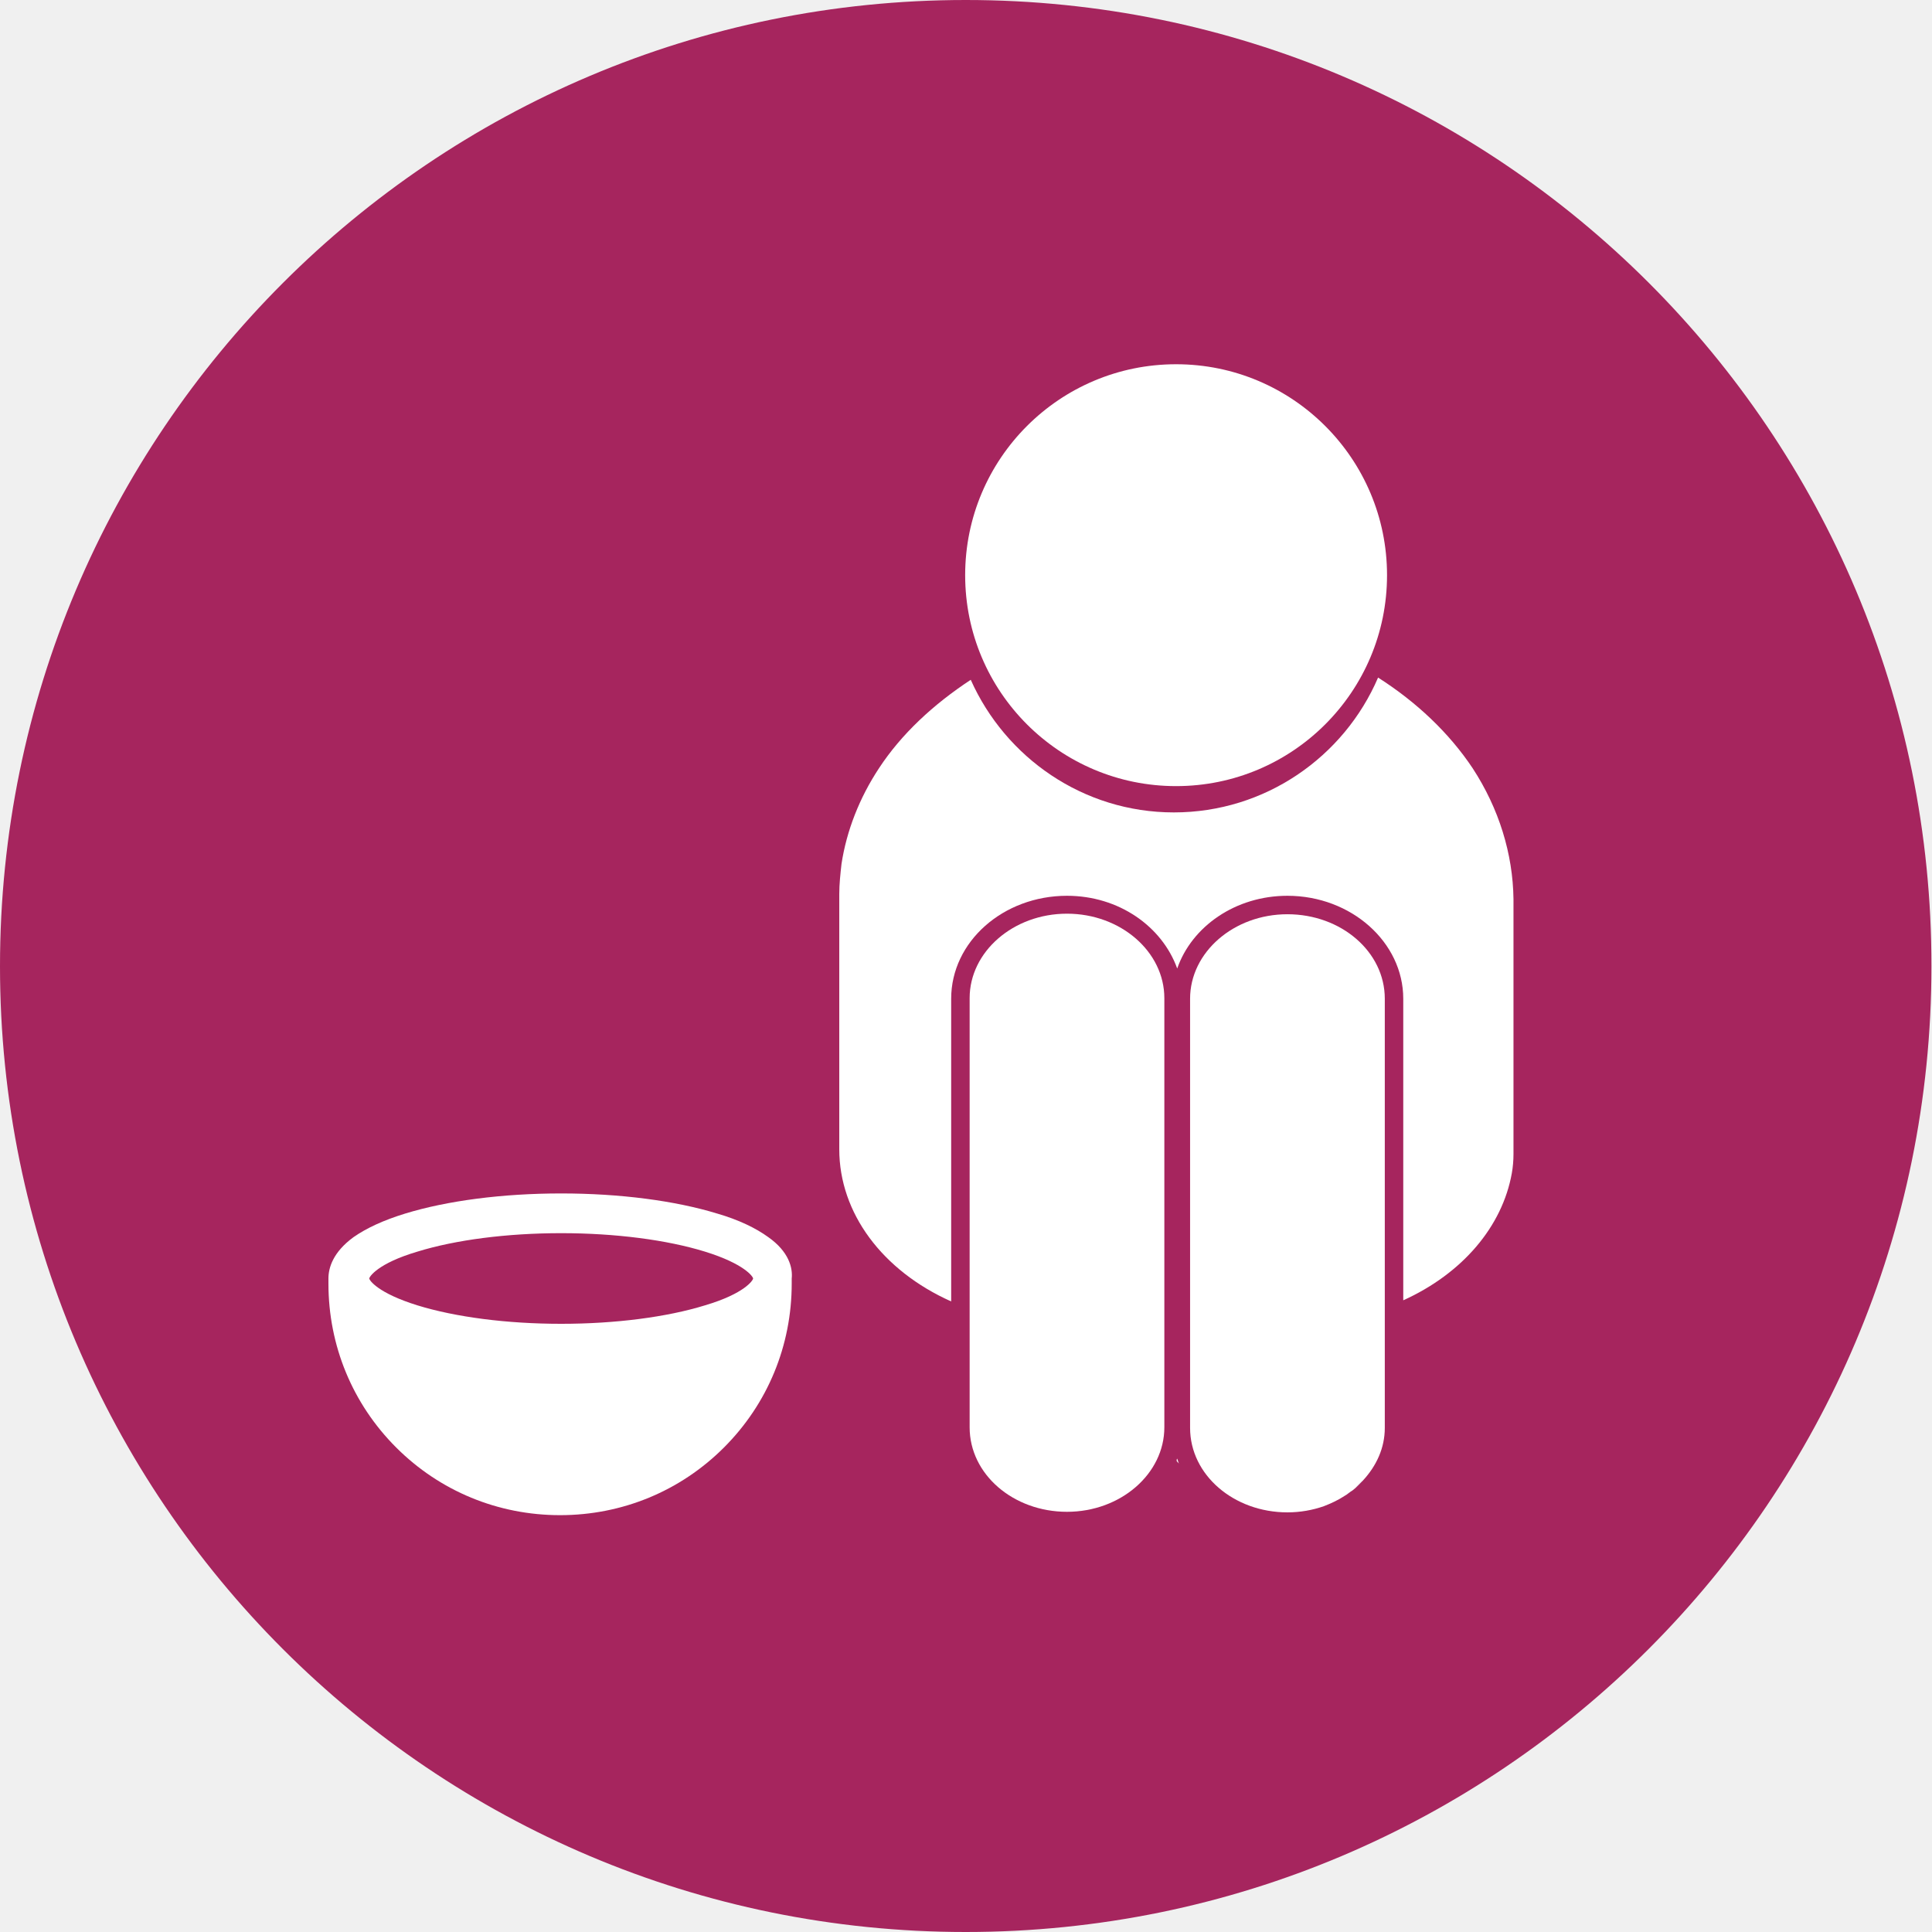
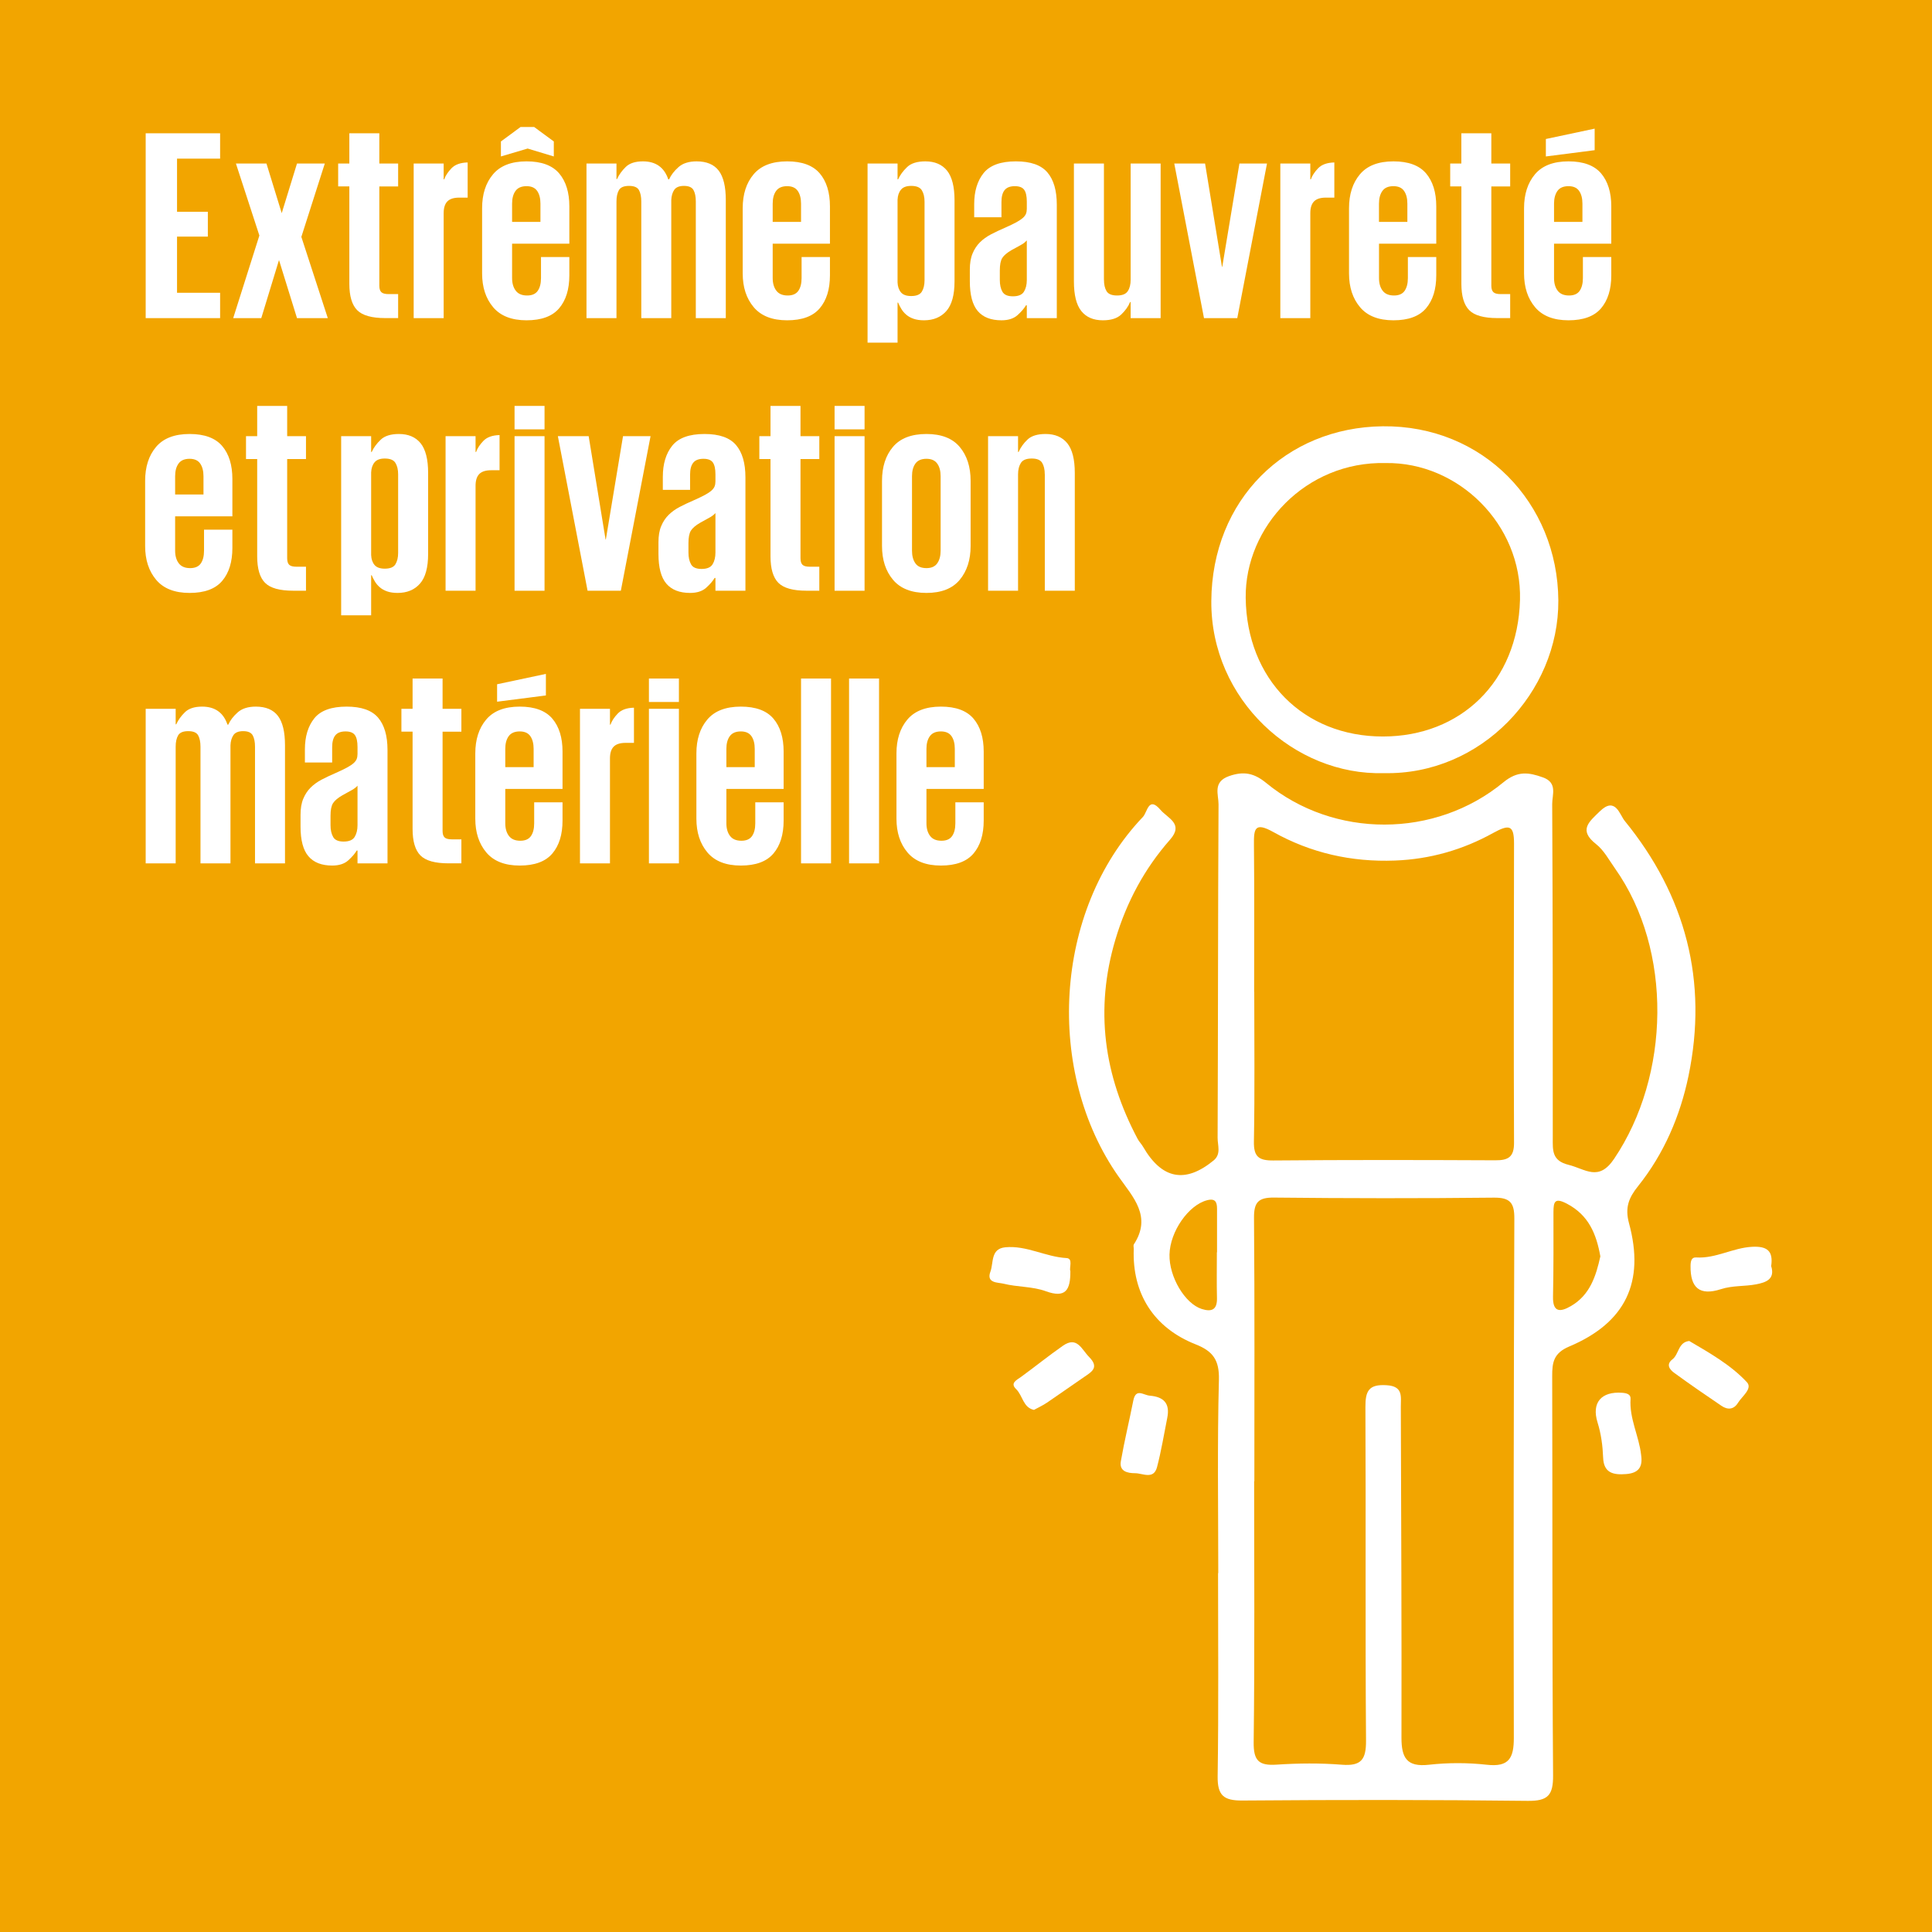
- <svg xmlns="http://www.w3.org/2000/svg" version="1.1" id="Layer_1" x="0px" y="0px" width="60" height="60" viewBox="0 0 34.53 34.53" style="enable-background:new 0 0 34.53 34.53;" xml:space="preserve">
-   <style type="text/css">
- 	.st0{fill:#A6255E;}
- 	.st1{fill:#FFFFFF;}
- 	.st2{fill:#854F97;}
- 	.st3{fill:#EC6624;}
- 	.st4{fill:#F1C119;}
- 	.st5{fill:#F79320;}
- 	.st6{fill:#FFFFFF;stroke:#FFFFFF;stroke-width:0.611;stroke-miterlimit:10;}
- </style>
+ <svg xmlns="http://www.w3.org/2000/svg" id="Layer_1" data-name="Layer 1" viewBox="0 0 56.693 56.693">
+   <defs>
+     <style>
+       .cls-1 {
+         fill: #fff;
+       }
+ 
+       .cls-2 {
+         fill: #f2a500;
+       }
+     </style>
+   </defs>
+   <rect class="cls-2" x="0" y="0" width="56.693" height="56.693" />
  <g>
-     <path class="st0" d="M17.26,34.53c9.53,0,17.26-7.73,17.26-17.26C34.53,7.73,26.8,0,17.26,0C7.73,0,0,7.73,0,17.27   C0,26.8,7.73,34.53,17.26,34.53" />
-     <path class="st1" d="M13.73,22.11L13.73,22.11c-0.22-0.16-0.53-0.31-0.91-0.42c-0.75-0.23-1.74-0.36-2.79-0.36   c-1.05,0-2.04,0.13-2.79,0.36c-0.39,0.12-0.69,0.26-0.92,0.42c-0.37,0.27-0.45,0.55-0.45,0.74v0.05v0.04   c0,1.11,0.43,2.15,1.21,2.93c0.78,0.78,1.82,1.21,2.93,1.21c1.11,0,2.15-0.43,2.93-1.21c0.78-0.78,1.21-1.82,1.21-2.93V22.9v-0.05   C14.17,22.66,14.1,22.37,13.73,22.11z M12.6,23.33c-0.68,0.21-1.6,0.33-2.57,0.33s-1.89-0.12-2.57-0.33   c-0.71-0.22-0.86-0.45-0.86-0.48s0.15-0.27,0.86-0.48c0.68-0.21,1.6-0.33,2.57-0.33s1.89,0.12,2.57,0.33   c0.71,0.22,0.86,0.45,0.86,0.48S13.31,23.12,12.6,23.33z" />
-     <path class="st1" d="M20.98,6.9c-2.01,0-3.65,1.64-3.65,3.65c0,0.06,0.01,0.11,0.02,0.17c0.01-0.11,0.01-0.23,0.03-0.34   c0.35-1.69,1.85-2.96,3.63-2.96c1.72,0,3.16,1.19,3.58,2.78C24.41,8.35,22.87,6.9,20.98,6.9z" />
-     <path class="st1" d="M26.32,13.73L26.32,13.73c-0.42-0.63-1-1.18-1.69-1.62c-0.61,1.42-2.02,2.41-3.65,2.41   c-1.62,0-3.01-0.98-3.63-2.37c-0.67,0.44-1.24,0.97-1.64,1.58c-0.35,0.53-0.58,1.12-0.67,1.71C15.02,15.62,15,15.8,15,15.98v4.56   c0,1.14,0.77,2.17,2,2.72v-5.41c0-1.02,0.93-1.84,2.07-1.84c0.93,0,1.7,0.55,1.97,1.3c0.26-0.75,1.04-1.3,1.97-1.3   c1.14,0,2.07,0.83,2.07,1.84v5.39c1.06-0.48,1.77-1.32,1.94-2.27c0.02-0.11,0.03-0.23,0.03-0.34v-4.56   C27.04,15.26,26.79,14.45,26.32,13.73z" />
-     <path class="st1" d="M21.03,26.11C21.03,26.11,21.03,26.1,21.03,26.11c0.01,0.02,0.03,0.03,0.04,0.05   c-0.01-0.03-0.02-0.06-0.03-0.09C21.03,26.08,21.03,26.09,21.03,26.11z" />
-     <path class="st1" d="M19.07,16.33c-0.96,0-1.74,0.68-1.74,1.51v7.67c0,0.84,0.78,1.51,1.74,1.51s1.74-0.68,1.74-1.51v-7.67   C20.81,17.01,20.03,16.33,19.07,16.33z" />
-     <path class="st1" d="M24.17,26.64c0.07-0.05,0.13-0.12,0.19-0.18c0.24-0.26,0.39-0.58,0.39-0.94v-7.67c0-0.84-0.78-1.51-1.74-1.51   s-1.74,0.68-1.74,1.51v7.67c0,0.84,0.78,1.51,1.74,1.51c0.23,0,0.45-0.04,0.65-0.11c0.13-0.05,0.26-0.11,0.38-0.19   C24.08,26.71,24.12,26.67,24.17,26.64z" />
-     <path class="st2" d="M24.17,26.64c-0.04,0.03-0.09,0.07-0.14,0.1C24.08,26.71,24.12,26.67,24.17,26.64z" />
-     <path class="st2" d="M23.65,26.92c0.14-0.05,0.26-0.11,0.38-0.19C23.91,26.81,23.79,26.87,23.65,26.92z" />
-     <path class="st2" d="M24.36,26.46c-0.06,0.06-0.12,0.12-0.19,0.18C24.24,26.58,24.3,26.53,24.36,26.46z" />
-     <circle class="st1" cx="21.02" cy="10.28" r="3.77" />
+     <path class="cls-1" d="m4.275,3.911h2.184v.744h-1.264v1.56h.904v.728h-.904v1.648h1.264v.744h-2.184V3.911Z" />
+     <path class="cls-1" d="m9.531,4.799l-.688,2.152.776,2.384h-.904l-.528-1.704-.52,1.704h-.824l.768-2.424-.688-2.112h.896l.448,1.456.448-1.456h.816Z" />
+     <path class="cls-1" d="m9.923,4.799h.328v-.888h.88v.888h.552v.672h-.552v2.911c0,.091.02.155.06.192.04.038.111.056.212.056h.28v.704h-.376c-.397,0-.672-.077-.826-.232-.153-.155-.23-.413-.23-.776v-2.856h-.328v-.672Z" />
+     <path class="cls-1" d="m13.723,5.799h-.248c-.16,0-.276.038-.348.112s-.108.189-.108.344v3.08h-.88v-4.536h.88v.464h.016c.037-.107.108-.215.212-.324s.263-.167.476-.172v1.032Z" />
+     <path class="cls-1" d="m16.707,7.543v.536c0,.411-.1.733-.3.968-.2.235-.519.352-.956.352s-.764-.128-.98-.384c-.216-.256-.324-.587-.324-.992v-1.912c0-.411.106-.743.32-.996.213-.253.542-.38.984-.38.438,0,.756.118.956.352.2.235.3.558.3.968v1.096h-1.68v1.008c0,.154.036.278.108.372.072.094.183.14.332.14.144,0,.248-.045.312-.136.064-.091.096-.216.096-.376v-.616h.832Zm-2.008-2.952v-.44l.576-.424h.4l.576.424v.44l-.768-.232-.784.232Zm.328,1.92h.832v-.536c0-.155-.032-.279-.096-.372s-.168-.14-.312-.14c-.149,0-.257.047-.324.14-.067.093-.1.217-.1.372v.536Z" />
+     <path class="cls-1" d="m18.818,5.911c0-.139-.023-.25-.068-.332-.045-.083-.143-.124-.292-.124s-.248.041-.296.124c-.048.083-.072.193-.072.332v3.424h-.88v-4.536h.88v.456h.016c.059-.128.144-.247.256-.356s.28-.164.504-.164c.377,0,.625.176.744.528h.024c.058-.128.15-.248.277-.36.126-.112.304-.168.531-.168.293,0,.509.091.648.272.139.182.208.47.208.864v3.464h-.88v-3.424c0-.139-.022-.25-.067-.332-.045-.083-.139-.124-.281-.124-.137,0-.232.039-.285.116-.053.078-.082.178-.087.3v3.464h-.88v-3.424Z" />
+     <path class="cls-1" d="m24.354,7.543v.536c0,.411-.1.733-.3.968-.2.235-.519.352-.956.352s-.764-.128-.98-.384c-.216-.256-.324-.587-.324-.992v-1.912c0-.411.106-.743.32-.996.213-.253.542-.38.984-.38.438,0,.756.118.956.352.2.235.3.558.3.968v1.096h-1.68v1.008c0,.154.036.278.108.372.072.094.183.14.332.14.144,0,.248-.045.312-.136.064-.091.096-.216.096-.376v-.616h.832Zm-1.68-1.032h.832v-.536c0-.155-.032-.279-.096-.372s-.168-.14-.312-.14c-.149,0-.257.047-.324.14-.067.093-.1.217-.1.372v.536Z" />
+     <path class="cls-1" d="m25.458,4.799h.88v.464h.016c.059-.128.146-.248.264-.36.117-.112.296-.168.536-.168.277,0,.489.091.636.272.146.182.22.472.22.872v2.376c0,.4-.08.691-.24.872-.16.181-.379.272-.656.272-.117,0-.219-.015-.304-.044-.085-.029-.157-.069-.216-.12-.059-.05-.106-.106-.144-.168-.037-.061-.069-.124-.096-.188h-.016v1.176h-.88v-5.256Zm1.672,1.12c0-.139-.027-.25-.08-.336s-.157-.128-.312-.128c-.139,0-.239.037-.3.112-.062.075-.095.173-.1.296v2.424c.005.123.039.22.1.292.061.072.161.108.3.108.155,0,.259-.042.312-.128s.08-.197.08-.336v-2.304Z" />
+     <path class="cls-1" d="m30.131,9.335v-.376h-.024c-.054.091-.136.187-.248.288-.112.101-.27.152-.472.152-.31,0-.542-.091-.696-.272s-.232-.472-.232-.872v-.344c0-.187.026-.344.08-.472.053-.128.125-.237.216-.328.091-.09.2-.169.328-.236.129-.067.267-.132.416-.196.134-.059.241-.111.324-.156s.146-.088.192-.128c.045-.04.076-.082.092-.124s.024-.091.024-.144v-.208c0-.16-.025-.276-.076-.348-.051-.072-.143-.108-.276-.108-.139,0-.238.039-.3.116s-.092.193-.092.348v.448h-.8v-.384c0-.378.092-.683.276-.912.185-.229.5-.344.948-.344.432,0,.74.108.924.324.184.216.276.532.276.948v3.328h-.88Zm-.408-.64c.16,0,.268-.045.324-.136.056-.091.084-.206.084-.344v-1.16c-.038.042-.083.08-.137.112-.053.032-.154.088-.304.168-.139.08-.232.159-.28.236-.048.078-.071.199-.071.364v.28c0,.139.024.253.075.344s.153.136.309.136Z" />
+     <path class="cls-1" d="m32.395,8.208c0,.138.024.25.075.335.051.085.153.128.309.128.154,0,.26-.042.315-.128.057-.085.084-.197.084-.335v-3.409h.88v4.536h-.88v-.472h-.016c-.054.13-.14.252-.26.366s-.3.17-.54.17c-.277,0-.488-.091-.632-.272-.145-.181-.217-.472-.217-.872v-3.456h.881v3.409Z" />
+     <path class="cls-1" d="m37.179,4.799l-.872,4.536h-.977l-.872-4.536h.904l.496,3.032h.008l.504-3.032h.809Z" />
+     <path class="cls-1" d="m39.154,5.799h-.248c-.16,0-.276.038-.348.112-.072.075-.108.189-.108.344v3.08h-.88v-4.536h.88v.464h.016c.037-.107.108-.215.212-.324.104-.109.263-.167.477-.172v1.032Z" />
+     <path class="cls-1" d="m42.146,7.543v.536c0,.411-.101.733-.3.968-.2.235-.52.352-.956.352s-.765-.128-.98-.384c-.216-.256-.324-.587-.324-.992v-1.912c0-.411.107-.743.32-.996.213-.253.541-.38.984-.38.437,0,.756.118.956.352.199.235.3.558.3.968v1.096h-1.68v1.008c0,.154.035.278.107.372.072.094.183.14.332.14.145,0,.248-.045.312-.136.063-.091.096-.216.096-.376v-.616h.832Zm-1.68-1.032h.832v-.536c0-.155-.032-.279-.097-.372-.063-.093-.168-.14-.312-.14-.149,0-.258.047-.324.14s-.1.217-.1.372v.536Z" />
+     <path class="cls-1" d="m42.554,4.799h.328v-.888h.88v.888h.553v.672h-.553v2.911c0,.091.021.155.061.192.04.038.11.056.212.056h.28v.704h-.376c-.397,0-.673-.077-.826-.232s-.23-.413-.23-.776v-2.856h-.328v-.672Z" />
+     <path class="cls-1" d="m47.282,7.543v.536c0,.411-.101.733-.3.968-.2.235-.52.352-.956.352s-.765-.128-.98-.384c-.216-.256-.324-.587-.324-.992v-1.912c0-.411.107-.743.32-.996.213-.253.541-.38.984-.38.437,0,.756.118.956.352.199.235.3.558.3.968v1.096h-1.68v1.008c0,.154.035.278.107.372.072.094.183.14.332.14.145,0,.248-.045.312-.136.063-.091.096-.216.096-.376v-.616h.832Zm-.488-3.136l-1.432.184v-.512l1.432-.304v.632Zm-1.191,2.104h.832v-.536c0-.155-.032-.279-.097-.372-.063-.093-.168-.14-.312-.14-.149,0-.258.047-.324.14s-.1.217-.1.372v.536Z" />
  </g>
+   <g>
+     <path class="cls-1" d="m6.819,15.543v.536c0,.411-.1.733-.3.968-.2.235-.519.352-.956.352s-.764-.128-.98-.384c-.216-.256-.324-.587-.324-.992v-1.912c0-.411.106-.743.32-.996.213-.253.542-.38.984-.38.438,0,.756.118.956.352.2.235.3.558.3.968v1.096h-1.68v1.008c0,.154.036.278.108.372.072.094.183.14.332.14.144,0,.248-.045.312-.136.064-.091.096-.216.096-.376v-.616h.832Zm-1.68-1.032h.832v-.536c0-.155-.032-.279-.096-.372s-.168-.14-.312-.14c-.149,0-.257.047-.324.14-.067.093-.1.217-.1.372v.536Z" />
+     <path class="cls-1" d="m7.219,12.799h.328v-.888h.88v.888h.552v.672h-.552v2.911c0,.091.02.155.06.192.04.038.111.056.212.056h.28v.704h-.376c-.397,0-.672-.077-.826-.232-.153-.155-.23-.413-.23-.776v-2.856h-.328v-.672Z" />
+     <path class="cls-1" d="m10.011,12.799h.88v.464h.016c.059-.128.146-.248.264-.36.117-.112.296-.168.536-.168.277,0,.489.091.636.272.146.182.22.472.22.872v2.376c0,.4-.08.691-.24.872-.16.181-.379.272-.656.272-.117,0-.219-.015-.304-.044-.085-.029-.157-.069-.216-.12-.059-.05-.106-.106-.144-.168-.037-.061-.069-.124-.096-.188h-.016v1.176h-.88v-5.256Zm1.672,1.12c0-.139-.027-.25-.08-.336s-.157-.128-.312-.128c-.139,0-.239.037-.3.112-.062.075-.095.173-.1.296v2.424c.005.123.039.22.1.292.061.072.161.108.3.108.155,0,.259-.042.312-.128s.08-.197.08-.336v-2.304Z" />
+     <path class="cls-1" d="m14.659,13.799h-.248c-.16,0-.276.038-.348.112s-.108.189-.108.344v3.08h-.88v-4.536h.88v.464h.016c.037-.107.108-.215.212-.324s.263-.167.476-.172v1.032Z" />
+     <path class="cls-1" d="m15.099,11.911h.88v.688h-.88v-.688Zm0,.888h.88v4.536h-.88v-4.536Z" />
+     <path class="cls-1" d="m19.09,12.799l-.872,4.536h-.976l-.872-4.536h.904l.496,3.032h.008l.504-3.032h.808Z" />
+     <path class="cls-1" d="m20.994,17.335v-.376h-.024c-.053.091-.136.187-.248.288-.112.101-.27.152-.472.152-.309,0-.541-.091-.696-.272s-.232-.472-.232-.872v-.344c0-.187.026-.344.08-.472.053-.128.125-.237.216-.328.091-.09.2-.169.328-.236s.267-.132.416-.196c.133-.059.241-.111.324-.156.083-.045.147-.088.192-.128.045-.04.076-.082.092-.124s.024-.091.024-.144v-.208c0-.16-.025-.276-.076-.348-.051-.072-.143-.108-.276-.108-.139,0-.239.039-.3.116-.062.077-.092.193-.092.348v.448h-.8v-.384c0-.378.092-.683.276-.912.184-.229.5-.344.948-.344.432,0,.74.108.924.324.184.216.276.532.276.948v3.328h-.88Zm-.408-.64c.16,0,.268-.045.324-.136s.084-.206.084-.344v-1.16c-.037.042-.083.08-.136.112-.054.032-.155.088-.304.168-.139.08-.232.159-.28.236-.048.078-.072.199-.072.364v.28c0,.139.025.253.076.344.05.091.153.136.308.136Z" />
+     <path class="cls-1" d="m22.282,12.799h.328v-.888h.88v.888h.552v.672h-.552v2.911c0,.091.02.155.06.192.04.038.111.056.212.056h.28v.704h-.376c-.397,0-.672-.077-.826-.232-.153-.155-.23-.413-.23-.776v-2.856h-.328v-.672Z" />
+     <path class="cls-1" d="m24.49,11.911h.88v.688h-.88v-.688Zm0,.888h.88v4.536h-.88v-4.536Z" />
+     <path class="cls-1" d="m27.186,17.399c-.437,0-.764-.128-.98-.384-.216-.256-.324-.587-.324-.992v-1.912c0-.411.106-.743.32-.996.213-.253.542-.38.984-.38.438,0,.763.127.976.38.213.253.32.585.32.996v1.912c0,.405-.107.736-.32.992-.213.256-.539.384-.976.384Zm0-.728c.144,0,.25-.046.316-.14.066-.093.1-.217.1-.372v-2.184c0-.155-.033-.279-.1-.372-.067-.093-.172-.14-.316-.14-.149,0-.257.047-.324.14-.067.093-.1.217-.1.372v2.184c0,.154.033.278.1.372.066.094.175.14.324.14Z" />
+     <path class="cls-1" d="m30.658,13.919c0-.139-.025-.25-.076-.336s-.153-.128-.308-.128c-.155,0-.261.042-.316.128s-.084.197-.084.336v3.416h-.88v-4.536h.88v.464h.016c.059-.133.146-.255.261-.364.114-.109.292-.164.531-.164.277,0,.489.091.637.272.146.182.22.472.22.872v3.456h-.88v-3.416Z" />
+   </g>
+   <g>
+     <path class="cls-1" d="m5.883,21.911c0-.139-.023-.25-.068-.332-.045-.083-.143-.124-.292-.124s-.248.041-.296.124c-.048.083-.072.193-.072.332v3.424h-.88v-4.536h.88v.456h.016c.059-.128.144-.247.256-.356s.28-.164.504-.164c.377,0,.625.176.744.528h.024c.058-.128.15-.248.277-.36.126-.112.304-.168.531-.168.293,0,.509.091.648.272.139.182.208.47.208.864v3.464h-.88v-3.424c0-.139-.022-.25-.067-.332-.045-.083-.139-.124-.281-.124-.137,0-.232.039-.285.116-.053.078-.082.178-.087.3v3.464h-.88v-3.424Z" />
+     <path class="cls-1" d="m10.491,25.335v-.376h-.024c-.053.091-.136.187-.248.288-.112.101-.27.152-.472.152-.309,0-.541-.091-.696-.272s-.232-.472-.232-.872v-.344c0-.187.026-.344.08-.472.053-.128.125-.237.216-.328.091-.09.2-.169.328-.236s.267-.132.416-.196c.133-.059.241-.111.324-.156.083-.045.147-.088.192-.128.045-.04.076-.082.092-.124s.024-.091.024-.144v-.208c0-.16-.025-.276-.076-.348-.051-.072-.143-.108-.276-.108-.139,0-.239.039-.3.116-.062.077-.092.193-.092.348v.448h-.8v-.384c0-.378.092-.683.276-.912.184-.229.5-.344.948-.344.432,0,.74.108.924.324.184.216.276.532.276.948v3.328h-.88Zm-.408-.64c.16,0,.268-.045.324-.136s.084-.206.084-.344v-1.16c-.037.042-.083.08-.136.112-.054.032-.155.088-.304.168-.139.08-.232.159-.28.236-.048.078-.072.199-.072.364v.28c0,.139.025.253.076.344.05.091.153.136.308.136Z" />
+     <path class="cls-1" d="m11.779,20.799h.328v-.888h.88v.888h.552v.672h-.552v2.911c0,.091.02.155.06.192.04.038.111.056.212.056h.28v.704h-.376c-.397,0-.672-.077-.826-.232-.153-.155-.23-.413-.23-.776v-2.856h-.328v-.672Z" />
+     <path class="cls-1" d="m16.507,23.543v.536c0,.411-.1.733-.3.968-.2.235-.519.352-.956.352s-.764-.128-.98-.384c-.216-.256-.324-.587-.324-.992v-1.912c0-.411.106-.743.32-.996.213-.253.542-.38.984-.38.438,0,.756.118.956.352.2.235.3.558.3.968v1.096h-1.68v1.008c0,.154.036.278.108.372.072.094.183.14.332.14.144,0,.248-.045.312-.136.064-.091.096-.216.096-.376v-.616h.832Zm-.488-3.136l-1.432.184v-.512l1.432-.304v.632Zm-1.192,2.104h.832v-.536c0-.155-.032-.279-.096-.372s-.168-.14-.312-.14c-.149,0-.257.047-.324.14-.067.093-.1.217-.1.372v.536Z" />
+     <path class="cls-1" d="m18.603,21.799h-.248c-.16,0-.276.038-.348.112s-.108.189-.108.344v3.08h-.88v-4.536h.88v.464h.016c.037-.107.108-.215.212-.324s.263-.167.476-.172v1.032Z" />
+     <path class="cls-1" d="m19.042,19.911h.88v.688h-.88v-.688Zm0,.888h.88v4.536h-.88v-4.536Z" />
+     <path class="cls-1" d="m22.995,23.543v.536c0,.411-.1.733-.3.968-.2.235-.519.352-.956.352s-.764-.128-.98-.384c-.216-.256-.324-.587-.324-.992v-1.912c0-.411.106-.743.32-.996.213-.253.542-.38.984-.38.438,0,.756.118.956.352.2.235.3.558.3.968v1.096h-1.68v1.008c0,.154.036.278.108.372.072.094.183.14.332.14.144,0,.248-.045.312-.136.064-.091.096-.216.096-.376v-.616h.832Zm-1.68-1.032h.832v-.536c0-.155-.032-.279-.096-.372s-.168-.14-.312-.14c-.149,0-.257.047-.324.14-.067.093-.1.217-.1.372v.536Z" />
+     <path class="cls-1" d="m23.506,19.911h.88v5.424h-.88v-5.424Z" />
+     <path class="cls-1" d="m24.915,19.911h.88v5.424h-.88v-5.424Z" />
+     <path class="cls-1" d="m28.866,23.543v.536c0,.411-.1.733-.3.968-.2.235-.519.352-.956.352s-.764-.128-.98-.384c-.216-.256-.324-.587-.324-.992v-1.912c0-.411.106-.743.32-.996.213-.253.542-.38.984-.38.438,0,.756.118.956.352.2.235.3.558.3.968v1.096h-1.68v1.008c0,.154.036.278.108.372.072.094.183.14.332.14.144,0,.248-.045.312-.136.064-.091.096-.216.096-.376v-.616h.832Zm-1.68-1.032h.832v-.536c0-.155-.032-.279-.096-.372s-.168-.14-.312-.14c-.149,0-.257.047-.324.14-.067.093-.1.217-.1.372v.536Z" />
+   </g>
+   <path class="cls-1" d="m46.961,36.867c-.117-.656-.341-1.207-.975-1.542-.36-.19-.401-.067-.401.245,0,.825.005,1.651-.013,2.476-.011.478.22.457.525.28.56-.324.736-.881.864-1.459m-11.254-.12h.006c0-.425,0-.851,0-1.275,0-.192-.046-.316-.292-.252-.541.139-1.088.914-1.103,1.593-.015.655.453,1.443.949,1.599.29.091.451.021.444-.318-.011-.449-.003-.898-.003-1.347m1.094-7.641h.003c0,1.464.017,2.928-.01,4.391-.008.444.14.559.565.556,2.173-.019,4.345-.015,6.517-.005.376.002.552-.09.551-.511-.012-2.928-.005-5.857,0-8.785,0-.54-.136-.572-.616-.307-.883.489-1.841.768-2.878.807-1.281.049-2.472-.223-3.574-.839-.54-.301-.569-.092-.564.371.015,1.441.006,2.881.006,4.322m.005,14.36h-.005c0,2.552.018,5.103-.014,7.655-.007.547.152.696.674.661.635-.042,1.278-.048,1.913.002.569.045.714-.15.71-.71-.025-3.261-.002-6.521-.018-9.782-.003-.476.098-.677.62-.644.496.029.418.338.419.636.01,3.237.026,6.474.019,9.71,0,.586.154.864.806.791.56-.063,1.138-.062,1.698,0,.652.074.794-.197.793-.791-.011-5.08-.003-10.16.015-15.239.002-.454-.121-.616-.599-.611-2.15.023-4.3.021-6.449-.002-.464-.005-.595.136-.591.597.021,2.575.01,5.151.01,7.726m-1.059,2.699c0-1.892-.03-3.785.019-5.676.015-.576-.175-.839-.68-1.038-1.235-.487-1.867-1.494-1.819-2.796.002-.047-.018-.107.004-.141.533-.816-.023-1.382-.446-1.982-2.152-3.053-1.928-7.794.711-10.559.133-.14.163-.622.517-.206.21.246.69.406.28.872-.752.854-1.274,1.827-1.603,2.928-.613,2.056-.339,3.99.652,5.856.043.081.112.148.158.228.55.952,1.235,1.087,2.069.404.229-.187.118-.443.119-.663.014-3.264.009-6.527.027-9.791,0-.287-.177-.655.309-.826.432-.151.736-.088,1.088.2,1.985,1.631,4.958,1.637,6.965-.02.413-.34.739-.292,1.159-.141.434.155.268.513.27.783.017,3.264.017,6.527.017,9.791,0,.364-.033.673.466.795.493.122.878.5,1.333-.176,1.652-2.449,1.724-6.124.027-8.522-.175-.247-.325-.534-.557-.716-.525-.412-.199-.656.11-.959.458-.449.584.099.731.278,1.793,2.198,2.45,4.709,1.872,7.489-.244,1.172-.72,2.284-1.481,3.233-.272.339-.387.628-.265,1.082.472,1.732-.1,2.924-1.755,3.622-.457.193-.5.467-.498.872.011,3.903-.003,7.804.026,11.706.005.586-.147.761-.743.754-2.791-.033-5.581-.032-8.372-.01-.552.004-.736-.147-.728-.714.03-1.986.012-3.974.012-5.96h.007Z" />
+   <path class="cls-1" d="m40.659,13.588c-2.341-.055-4.13,1.872-4.105,3.958.029,2.379,1.69,4.068,4.029,4.066,2.275-.002,3.957-1.602,4.02-4.009.059-2.212-1.809-4.048-3.943-4.015m-.053,9.099c-2.621.076-5.078-2.15-5.062-5.045.017-2.98,2.183-5.102,5.033-5.133,2.935-.031,5.131,2.242,5.15,5.111.018,2.695-2.267,5.13-5.12,5.067" />
+   <path class="cls-1" d="m34.252,41.608c-.097.482-.175.97-.3,1.444-.099.377-.422.177-.647.178-.211,0-.467-.05-.415-.349.104-.597.248-1.188.366-1.783.075-.374.297-.158.484-.143.414.034.598.231.512.652" />
+   <path class="cls-1" d="m51.974,37.152c.119.382-.148.48-.439.535-.342.066-.692.031-1.037.143-.622.2-.899-.036-.89-.684.002-.134.023-.257.166-.247.576.036,1.08-.286,1.647-.313.437-.021.617.124.553.566" />
+   <path class="cls-1" d="m31.409,37.299c.004.557-.138.803-.723.59-.389-.142-.835-.118-1.242-.221-.152-.038-.511-.008-.381-.353.097-.259,0-.67.434-.714.624-.062,1.183.282,1.799.316.2.011.074.283.112.383" />
+   <path class="cls-1" d="m48.157,42.692c.052.346-.063.533-.437.563-.378.031-.659-.03-.677-.478-.014-.353-.058-.695-.164-1.035-.182-.583.111-.917.723-.872.132.01.255.043.245.181-.038.577.249,1.09.31,1.641" />
+   <path class="cls-1" d="m49.571,39.351c.604.355,1.217.701,1.691,1.209.172.186-.141.41-.261.603-.125.204-.305.212-.484.091-.467-.315-.93-.635-1.385-.966-.138-.099-.252-.248-.056-.399.194-.149.165-.504.495-.539" />
+   <path class="cls-1" d="m30.343,41.373c-.324-.068-.33-.422-.526-.611-.187-.18.02-.266.152-.363.411-.3.807-.62,1.224-.911.415-.287.544.106.765.33.306.31.079.436-.147.59-.365.25-.726.506-1.092.754-.116.079-.245.138-.376.209" />
</svg>
